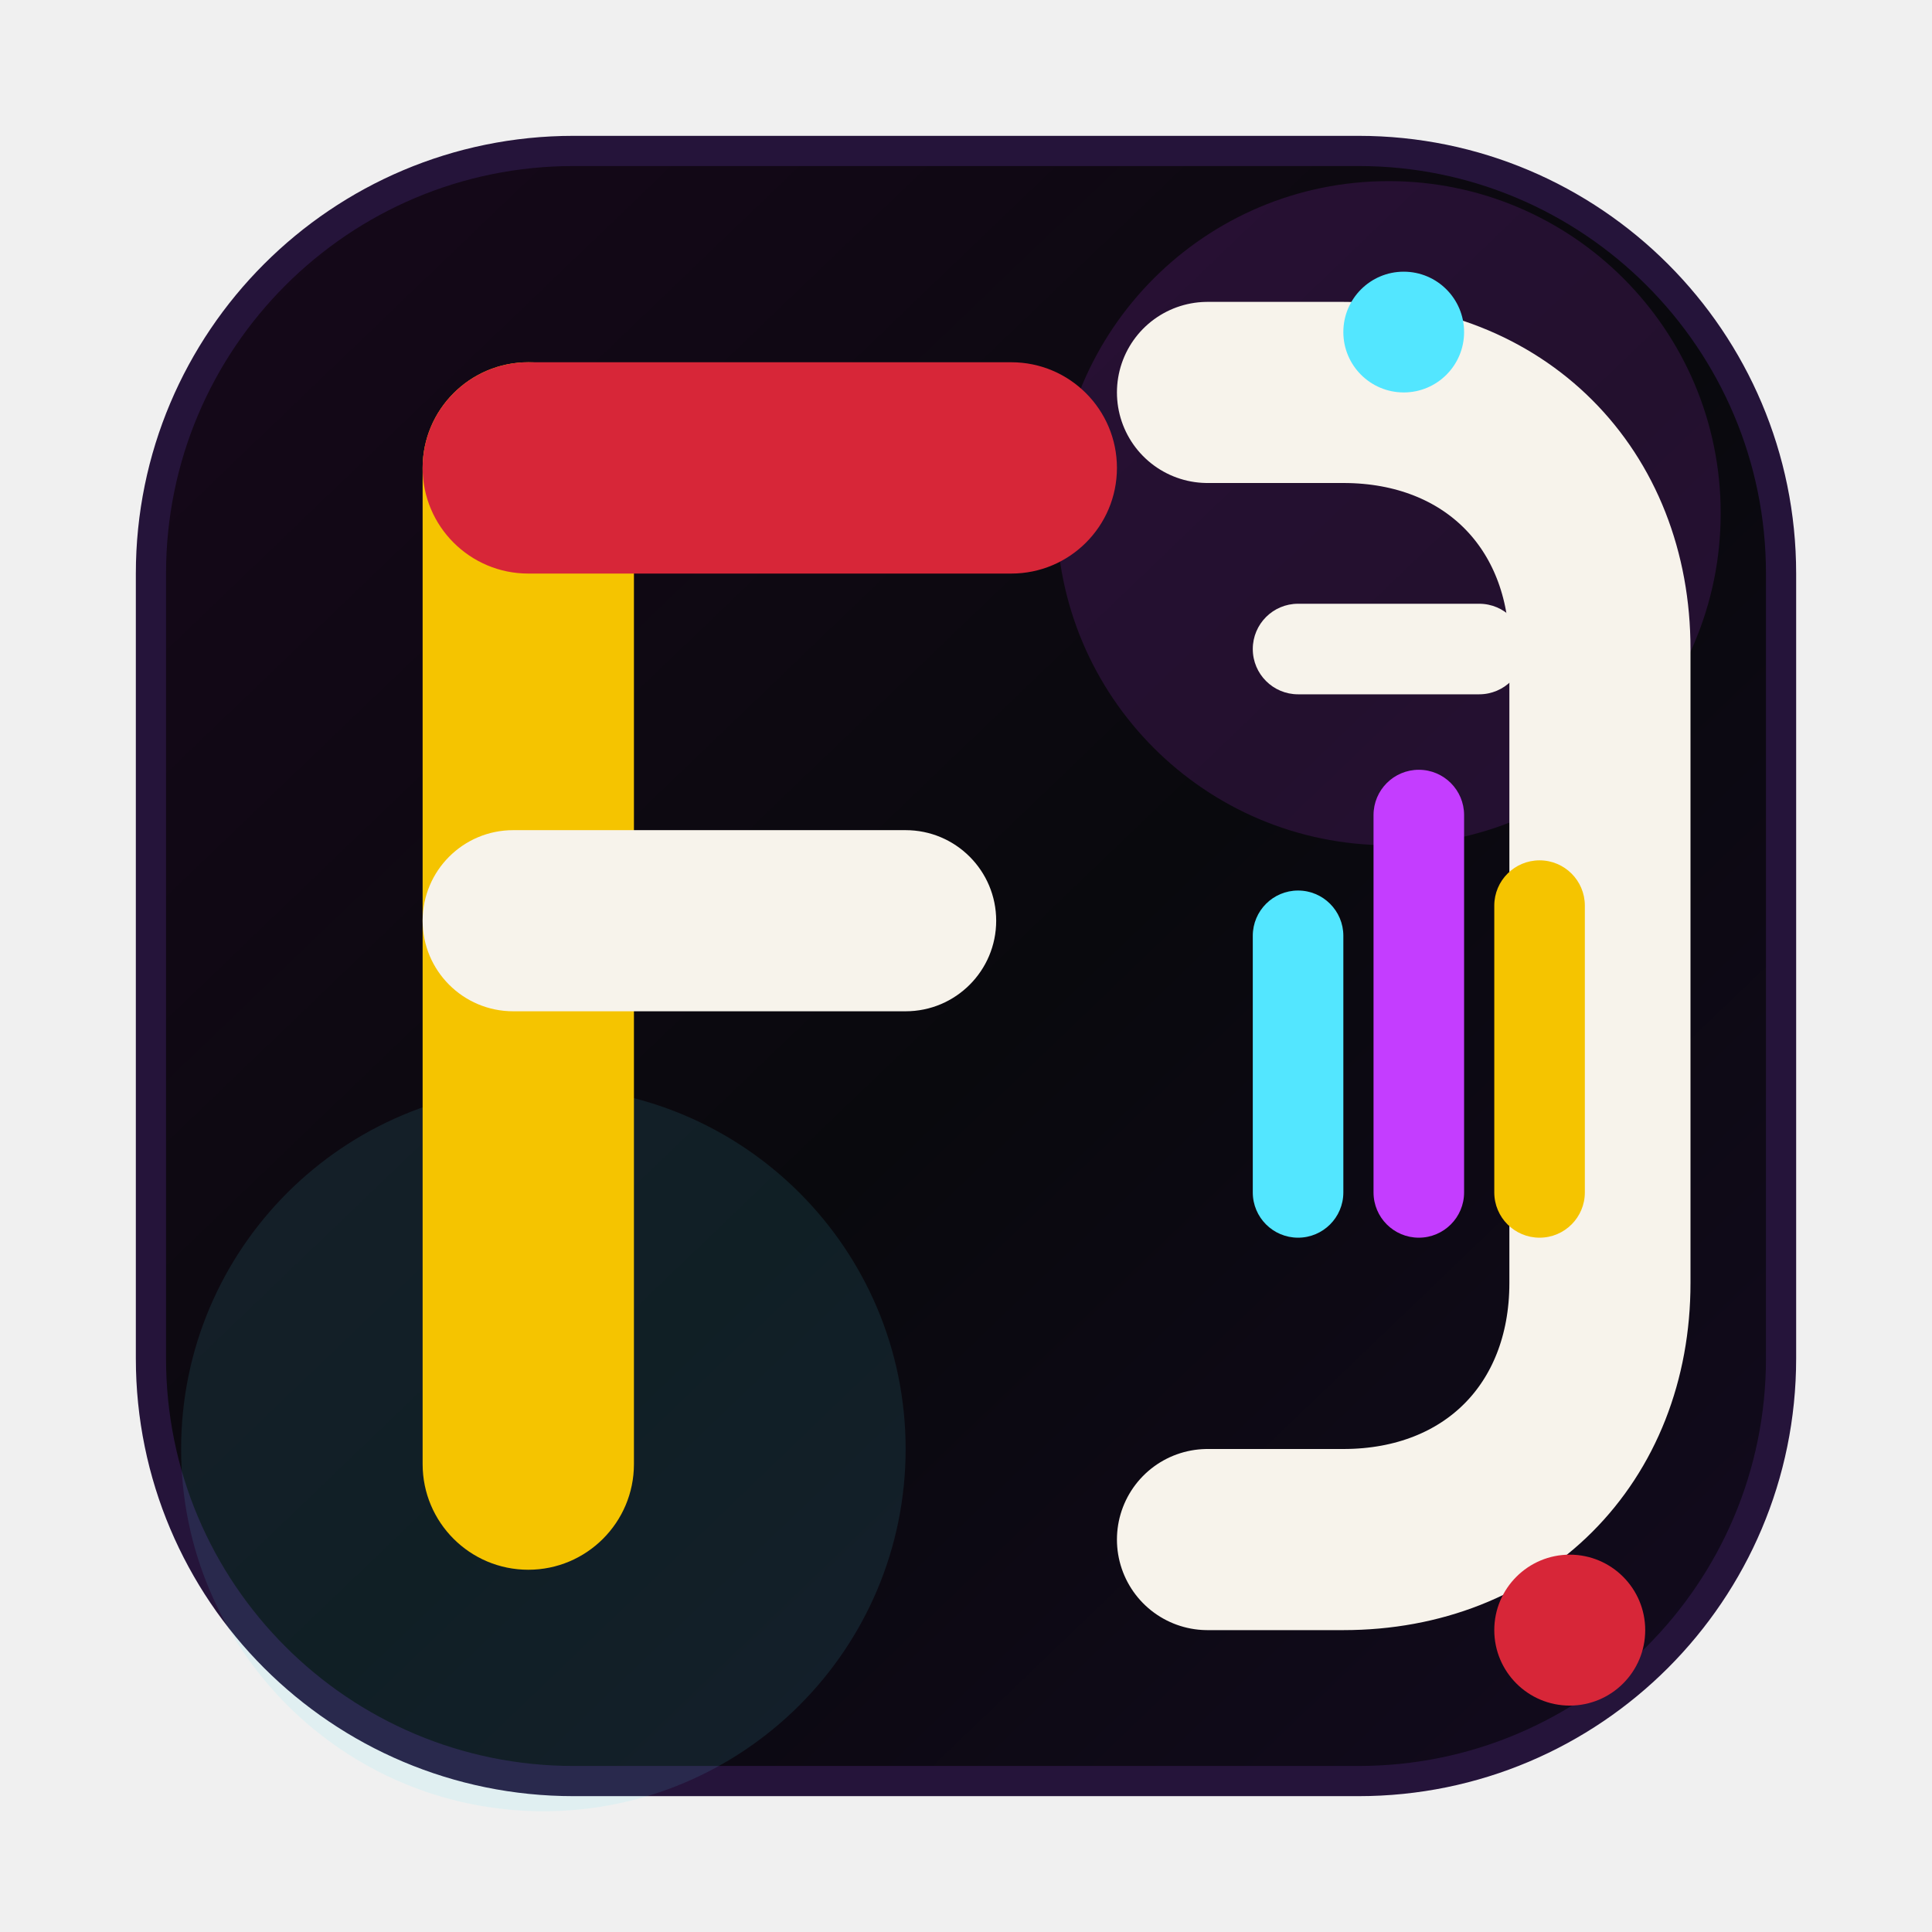
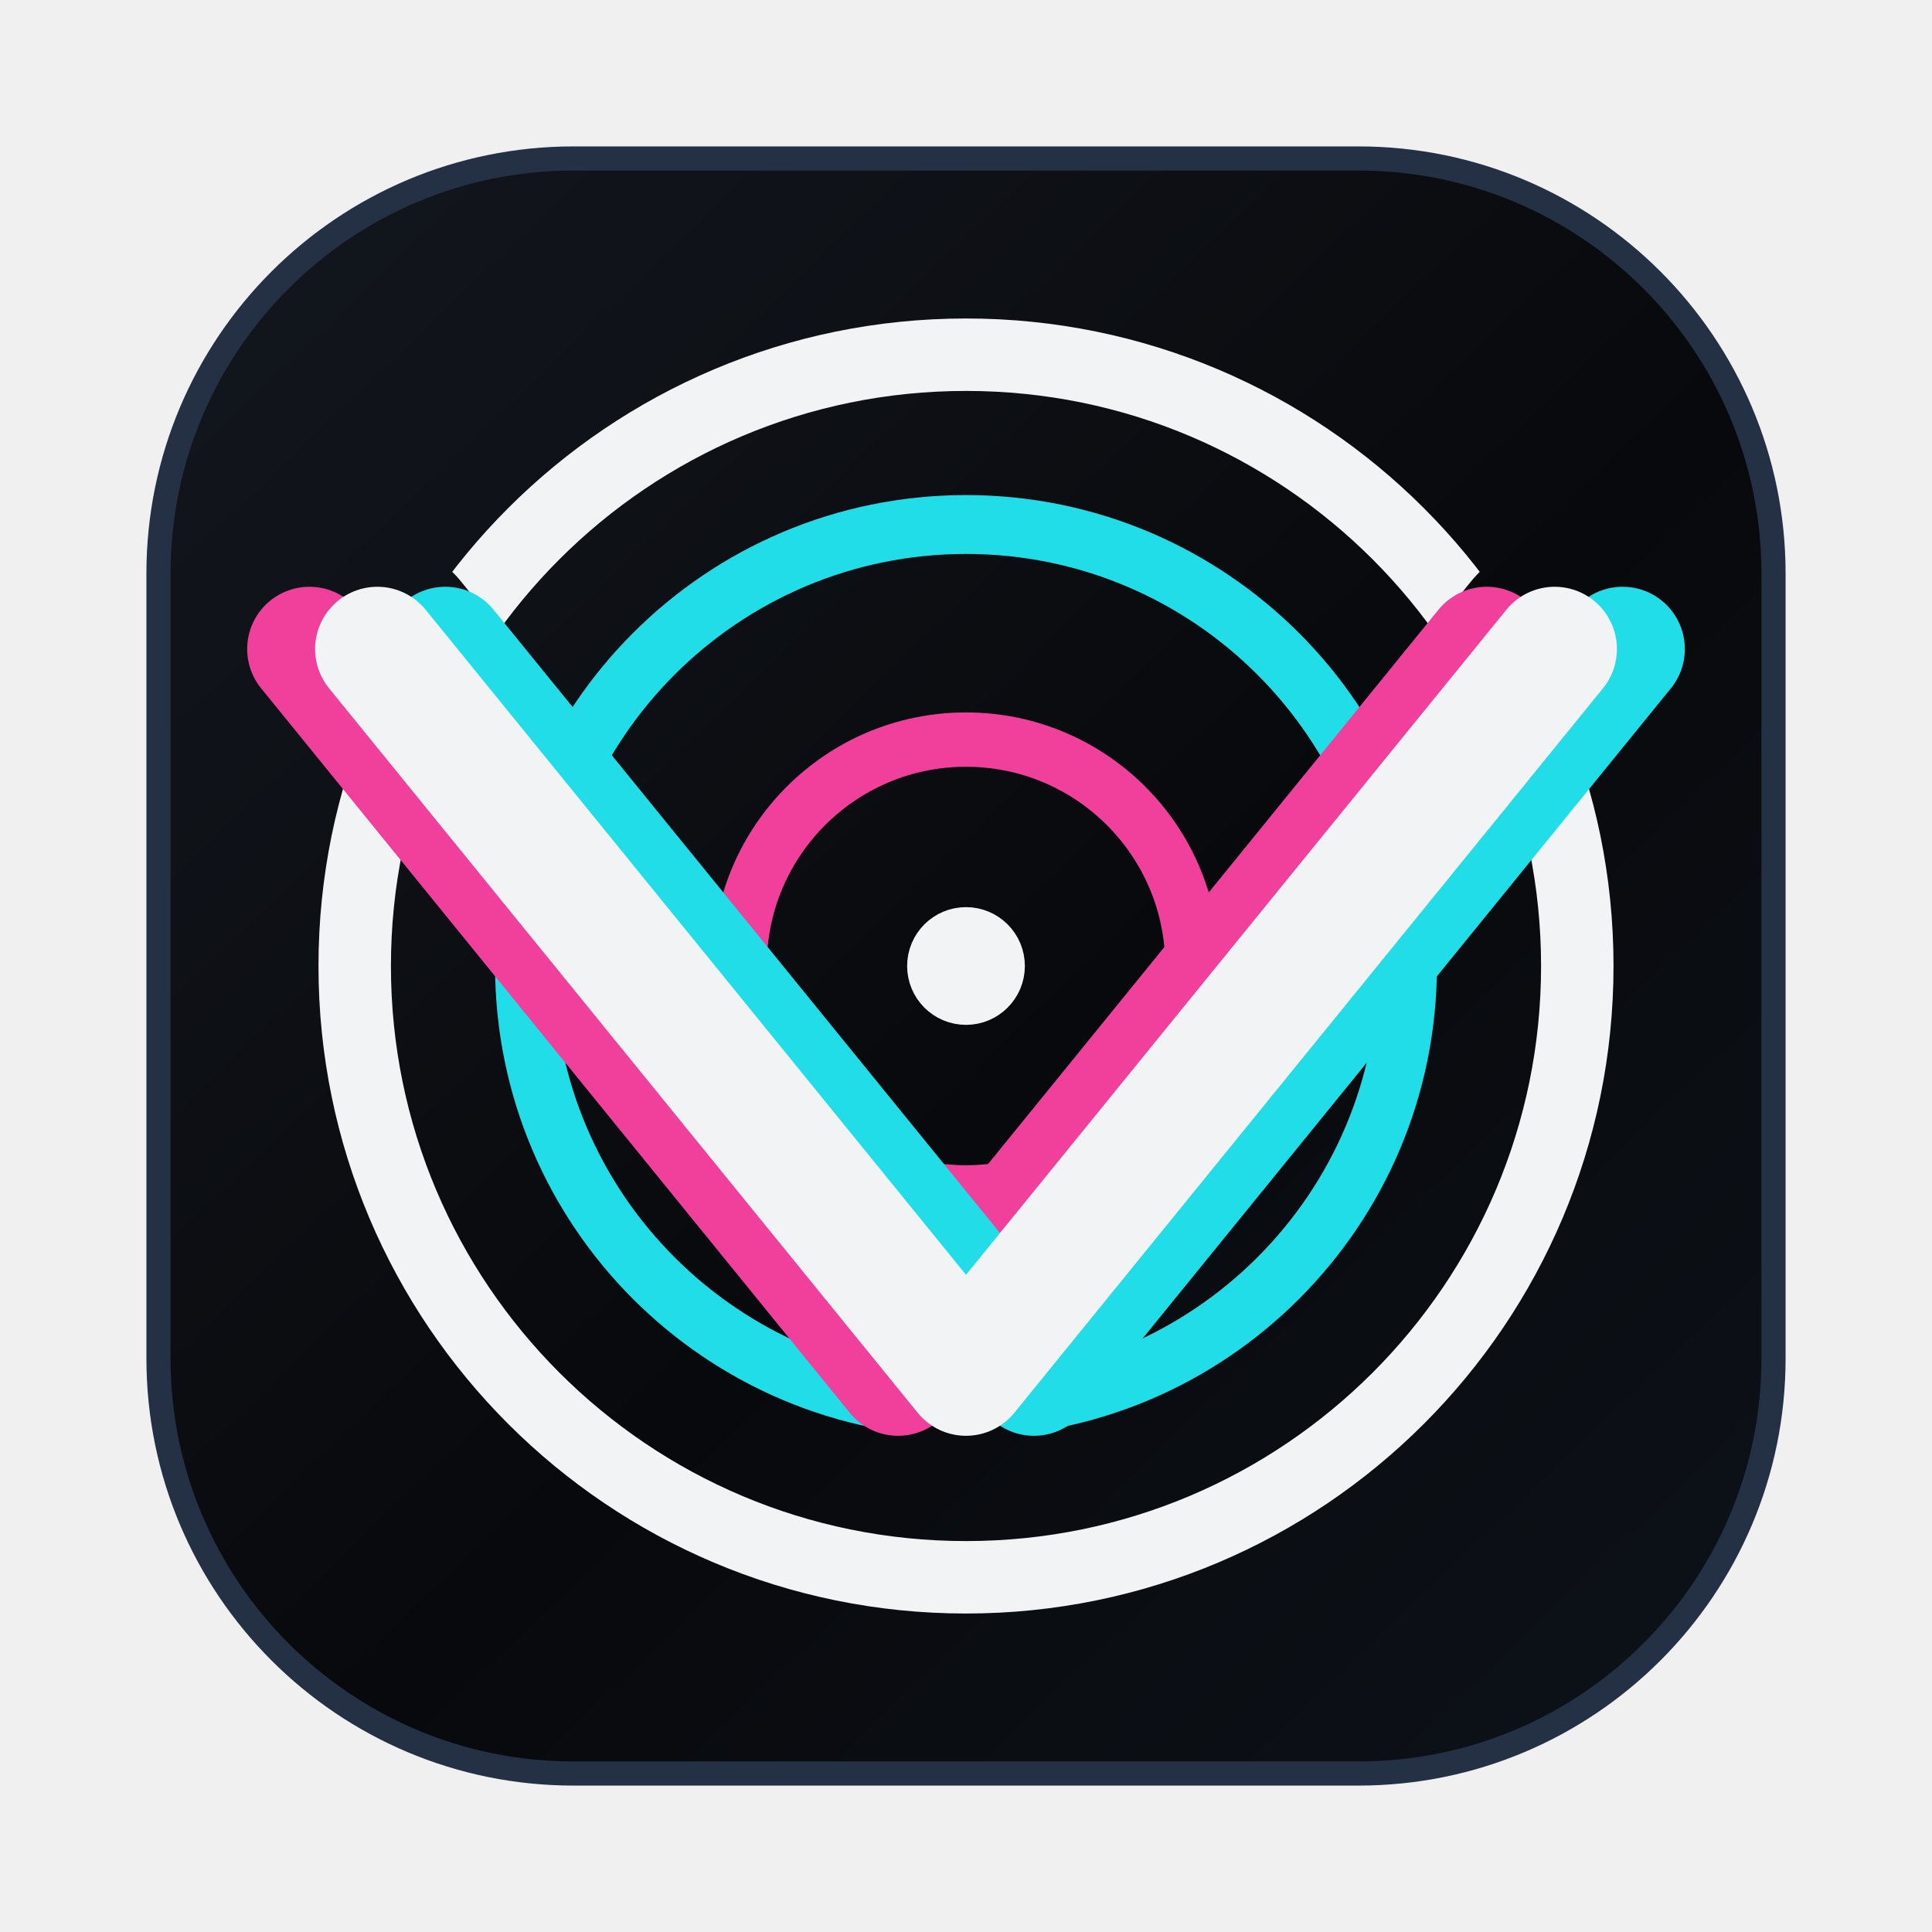
- <svg xmlns="http://www.w3.org/2000/svg" width="128" height="128" viewBox="0 0 128 128" fill="none">
+ <svg xmlns="http://www.w3.org/2000/svg" width="128" height="128" viewBox="0 0 128 128" fill="none" role="img" aria-label="Vibrix">
  <defs>
-     <linearGradient id="bg" x1="18" y1="16" x2="112" y2="114" gradientUnits="userSpaceOnUse">
-       <stop stop-color="#150819" />
-       <stop offset="0.52" stop-color="#09090D" />
-       <stop offset="1" stop-color="#120A1D" />
+     <linearGradient id="tile" x1="18" y1="16" x2="112" y2="114" gradientUnits="userSpaceOnUse">
+       <stop stop-color="#12161d" />
+       <stop offset="0.55" stop-color="#08090c" />
+       <stop offset="1" stop-color="#0d1219" />
    </linearGradient>
  </defs>
-   <rect x="10" y="10" width="108" height="108" rx="28" fill="url(#bg)" />
-   <rect x="10" y="10" width="108" height="108" rx="28" stroke="#25143A" stroke-width="2" />
-   <circle cx="92" cy="34" r="22" fill="#C43DFF" fill-opacity="0.14" />
-   <circle cx="36" cy="96" r="24" fill="#53E6FF" fill-opacity="0.1" />
-   <rect x="28" y="24" width="14" height="80" rx="7" fill="#F5C400" />
-   <rect x="28" y="24" width="46" height="14" rx="7" fill="#D72638" />
-   <rect x="28" y="55" width="38" height="12" rx="6" fill="#F7F3EB" />
-   <path d="M80 26H89C99 26 106 33 106 43V85C106 95 99 102 89 102H80" stroke="#F7F3EB" stroke-width="12" stroke-linecap="round" stroke-linejoin="round" />
-   <rect x="83" y="59" width="6" height="23" rx="3" fill="#53E6FF" />
-   <rect x="91" y="51" width="6" height="31" rx="3" fill="#C43DFF" />
-   <rect x="99" y="57" width="6" height="25" rx="3" fill="#F5C400" />
-   <rect x="83" y="40" width="18" height="6" rx="3" fill="#F7F3EB" />
-   <circle cx="93" cy="22" r="4" fill="#53E6FF" />
-   <circle cx="104" cy="108" r="5" fill="#D72638" />
+   <rect x="10" y="10" width="108" height="108" rx="28" fill="url(#tile)" />
+   <rect x="10.5" y="10.5" width="107" height="107" rx="27.5" fill="none" stroke="#243043" stroke-width="1.6" />
+   <g transform="translate(16 16) scale(1.5)">
+     <mask id="pierce">
+       <rect x="0" y="0" width="64" height="64" fill="white" />
+       <path d="M6 18 L32 50 L58 18" fill="none" stroke="black" stroke-width="9.5" stroke-linecap="round" stroke-linejoin="round" />
+     </mask>
+     <g mask="url(#pierce)" fill="none">
+       <circle cx="32" cy="32" r="27" stroke="#F2F3F5" stroke-width="3.2" />
+       <circle cx="32" cy="32" r="19.5" stroke="#21dde8" stroke-width="2.6" />
+       <circle cx="32" cy="32" r="10" stroke="#f0409b" stroke-width="2.4" />
+       <circle cx="32" cy="32" r="1.3" stroke="#F2F3F5" stroke-width="2.6" />
+     </g>
+     <g fill="none" stroke-width="5.5" stroke-linecap="round" stroke-linejoin="round">
+       <path d="M6 18 L32 50 L58 18" stroke="#f0409b" transform="translate(-3 0)" />
+       <path d="M6 18 L32 50 L58 18" stroke="#21dde8" transform="translate(3 0)" />
+       <path d="M6 18 L32 50 L58 18" stroke="#F2F3F5" />
+     </g>
+   </g>
</svg>
